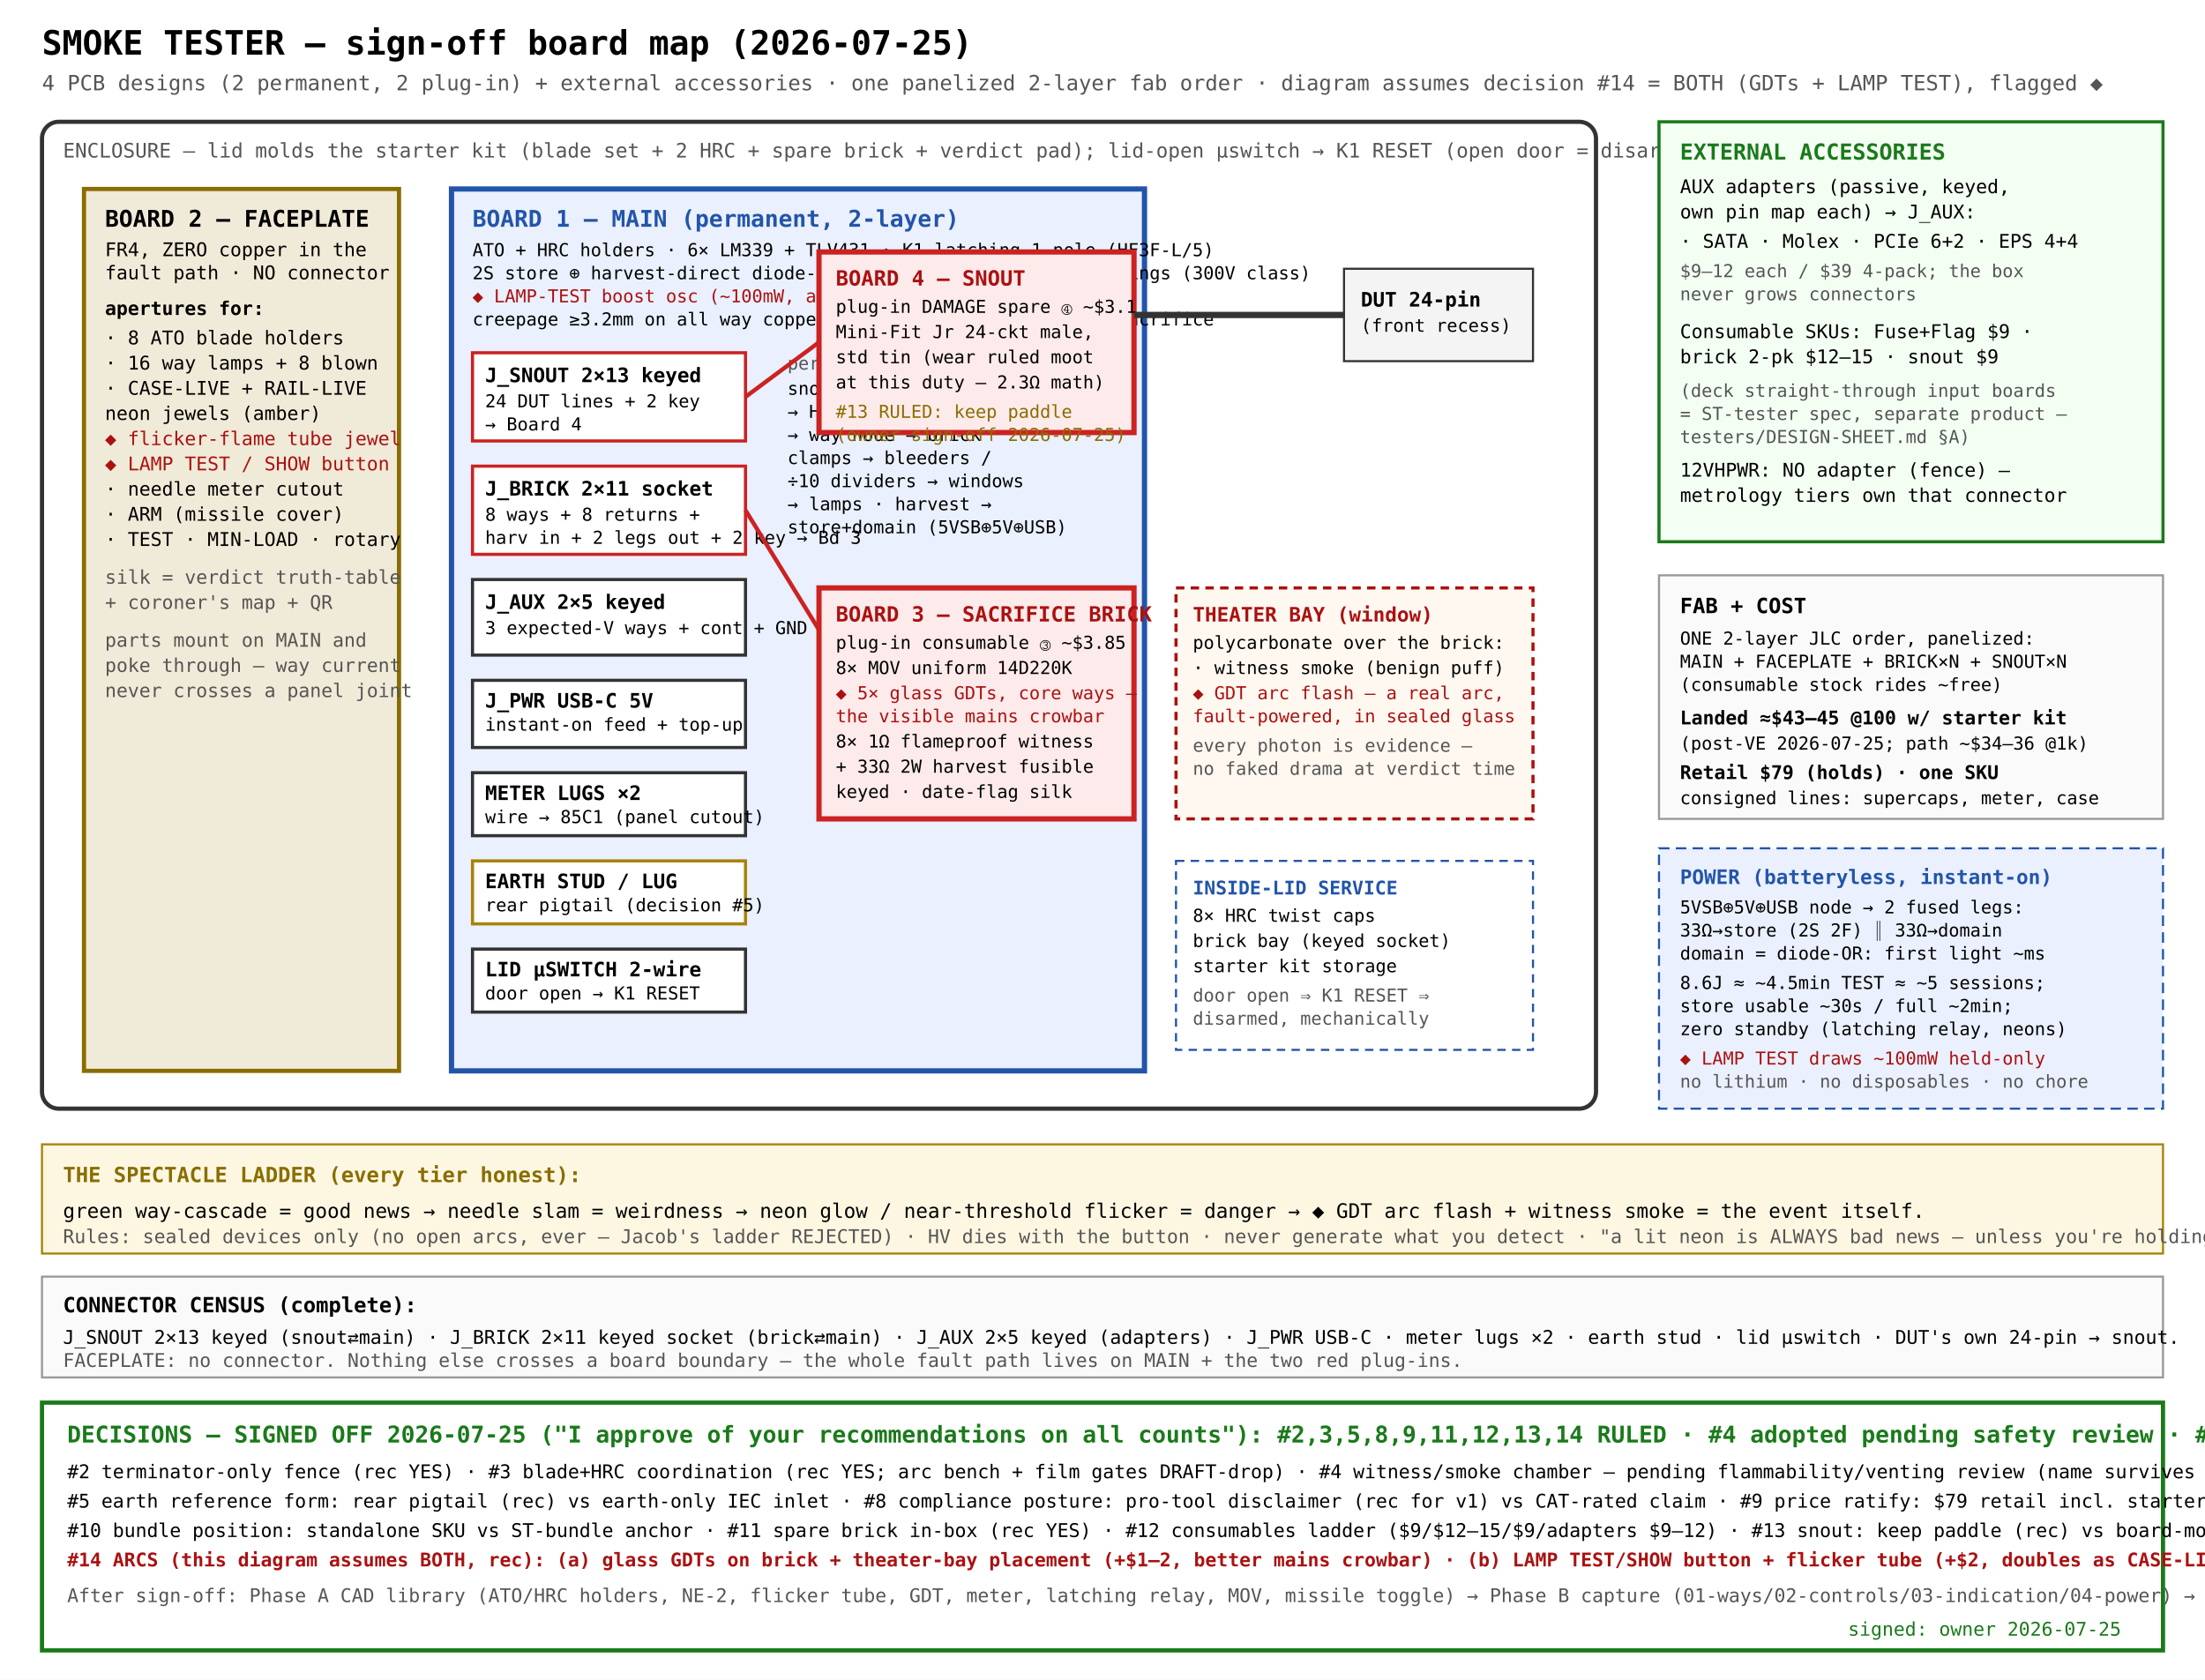
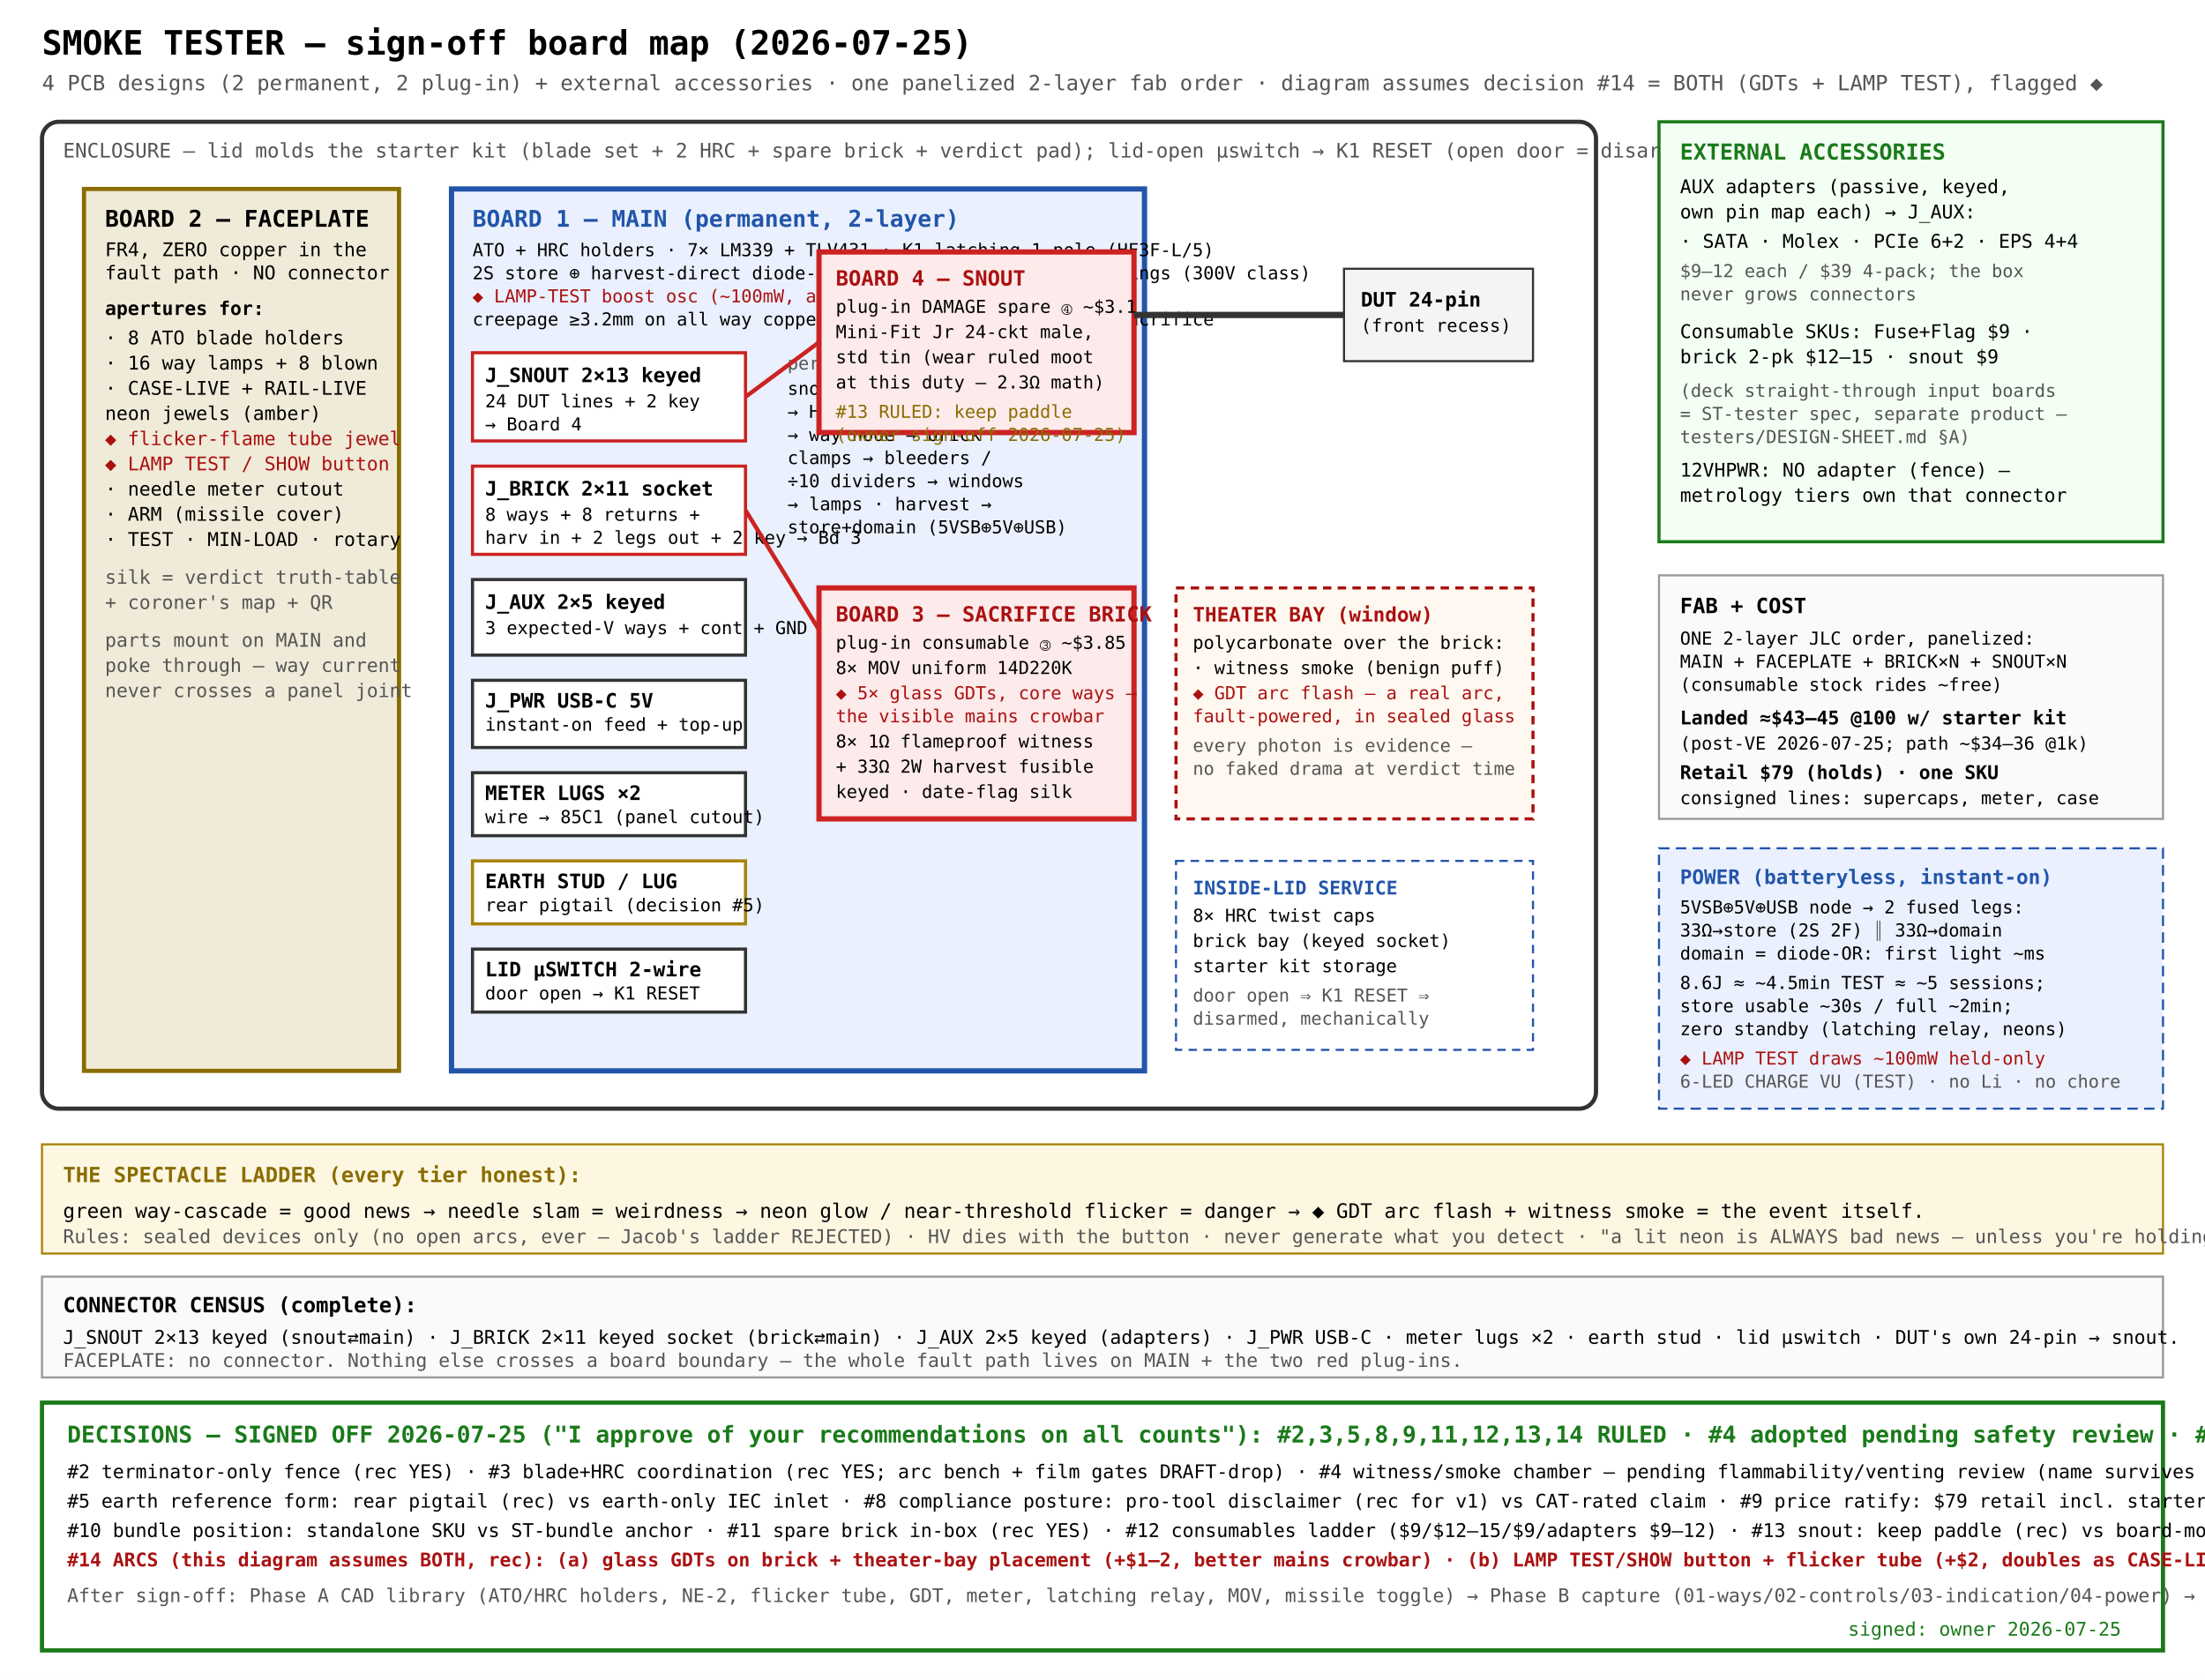
<svg xmlns="http://www.w3.org/2000/svg" width="1050" height="800" viewBox="0 0 1050 800" font-family="monospace">
  <rect width="1050" height="800" fill="#ffffff" />
  <text x="20" y="26" font-size="16" font-weight="bold">SMOKE TESTER — sign-off board map (2026-07-25)</text>
  <text x="20" y="43" font-size="10" fill="#555">4 PCB designs (2 permanent, 2 plug-in) + external accessories · one panelized 2-layer fab order · diagram assumes decision #14 = BOTH (GDTs + LAMP TEST), flagged ◆</text>
  <rect x="20" y="58" width="740" height="470" fill="none" stroke="#333" stroke-width="2" rx="8" />
  <text x="30" y="75" font-size="9.5" fill="#555">ENCLOSURE — lid molds the starter kit (blade set + 2 HRC + spare brick + verdict pad); lid-open µswitch → K1 RESET (open door = disarmed)</text>
  <rect x="40" y="90" width="150" height="420" fill="#f0ead8" stroke="#8a6d00" stroke-width="2" />
  <text x="50" y="108" font-size="11" font-weight="bold">BOARD 2 — FACEPLATE</text>
  <text x="50" y="122" font-size="9">FR4, ZERO copper in the</text>
  <text x="50" y="133" font-size="9">fault path · NO connector</text>
  <text x="50" y="150" font-size="9" font-weight="bold">apertures for:</text>
  <text x="50" y="164" font-size="9">· 8 ATO blade holders</text>
  <text x="50" y="176" font-size="9">· 16 way lamps + 8 blown</text>
  <text x="50" y="188" font-size="9">· CASE-LIVE + RAIL-LIVE</text>
  <text x="50" y="200" font-size="9">  neon jewels (amber)</text>
  <text x="50" y="212" font-size="9" fill="#a11">◆ flicker-flame tube jewel</text>
  <text x="50" y="224" font-size="9" fill="#a11">◆ LAMP TEST / SHOW button</text>
  <text x="50" y="236" font-size="9">· needle meter cutout</text>
  <text x="50" y="248" font-size="9">· ARM (missile cover)</text>
  <text x="50" y="260" font-size="9">· TEST · MIN-LOAD · rotary</text>
  <text x="50" y="278" font-size="9" fill="#555">silk = verdict truth-table</text>
  <text x="50" y="290" font-size="9" fill="#555">+ coroner's map + QR</text>
  <text x="50" y="308" font-size="9" fill="#555">parts mount on MAIN and</text>
  <text x="50" y="320" font-size="9" fill="#555">poke through — way current</text>
  <text x="50" y="332" font-size="9" fill="#555">never crosses a panel joint</text>
  <rect x="215" y="90" width="330" height="420" fill="#eaf0fd" stroke="#2255aa" stroke-width="2.5" />
  <text x="225" y="108" font-size="11" font-weight="bold" fill="#2255aa">BOARD 1 — MAIN (permanent, 2-layer)</text>
-   <text x="225" y="122" font-size="8.5">ATO + HRC holders · 6× LM339 + TLV431 · K1 latching 1-pole (HF3F-L/5)</text>
+   <text x="225" y="122" font-size="8.5">ATO + HRC holders · 7× LM339 + TLV431 · K1 latching 1-pole (HF3F-L/5)</text>
  <text x="225" y="133" font-size="8.5">2S store ⊕ harvest-direct diode-OR (instant-on) · divider strings (300V class)</text>
  <text x="225" y="144" font-size="8.5" fill="#a11">◆ LAMP-TEST boost osc (~100mW, alive only while button held)</text>
  <text x="225" y="155" font-size="8.5">creepage ≥3.2mm on all way copper · no copper upstream of a sacrifice</text>
  <rect x="225" y="168" width="130" height="42" fill="#fff" stroke="#c22" stroke-width="1.5" />
  <text x="231" y="182" font-size="9.5" font-weight="bold">J_SNOUT 2×13 keyed</text>
  <text x="231" y="194" font-size="8.5">24 DUT lines + 2 key</text>
  <text x="231" y="205" font-size="8.5">→ Board 4</text>
  <rect x="225" y="222" width="130" height="42" fill="#fff" stroke="#c22" stroke-width="1.5" />
  <text x="231" y="236" font-size="9.5" font-weight="bold">J_BRICK 2×11 socket</text>
  <text x="231" y="248" font-size="8.5">8 ways + 8 returns +</text>
  <text x="231" y="259" font-size="8.5">harv in + 2 legs out + 2 key → Bd 3</text>
  <rect x="225" y="276" width="130" height="36" fill="#fff" stroke="#333" stroke-width="1.5" />
  <text x="231" y="290" font-size="9.5" font-weight="bold">J_AUX 2×5 keyed</text>
  <text x="231" y="302" font-size="8.5">3 expected-V ways + cont + GND</text>
  <rect x="225" y="324" width="130" height="32" fill="#fff" stroke="#333" stroke-width="1.5" />
  <text x="231" y="337" font-size="9.5" font-weight="bold">J_PWR USB-C 5V</text>
  <text x="231" y="348" font-size="8.5">instant-on feed + top-up</text>
  <rect x="225" y="368" width="130" height="30" fill="#fff" stroke="#333" stroke-width="1.5" />
  <text x="231" y="381" font-size="9.5" font-weight="bold">METER LUGS ×2</text>
  <text x="231" y="392" font-size="8.5">wire → 85C1 (panel cutout)</text>
  <rect x="225" y="410" width="130" height="30" fill="#fff" stroke="#a8830a" stroke-width="1.5" />
  <text x="231" y="423" font-size="9.5" font-weight="bold">EARTH STUD / LUG</text>
  <text x="231" y="434" font-size="8.5">rear pigtail (decision #5)</text>
  <rect x="225" y="452" width="130" height="30" fill="#fff" stroke="#333" stroke-width="1.5" />
  <text x="231" y="465" font-size="9.5" font-weight="bold">LID µSWITCH 2-wire</text>
  <text x="231" y="476" font-size="8.5">door open → K1 RESET</text>
  <text x="375" y="176" font-size="8.5" fill="#555">per way (×8):</text>
  <text x="375" y="188" font-size="8.5">snout → BLADE 1A-F</text>
  <text x="375" y="199" font-size="8.5">→ HRC 2A-T 250VAC</text>
  <text x="375" y="210" font-size="8.5">→ way node → brick</text>
  <text x="375" y="221" font-size="8.5">clamps → bleeders /</text>
  <text x="375" y="232" font-size="8.5">÷10 dividers → windows</text>
  <text x="375" y="243" font-size="8.5">→ lamps · harvest →</text>
  <text x="375" y="254" font-size="8.5">store+domain (5VSB⊕5V⊕USB)</text>
  <rect x="390" y="280" width="150" height="110" fill="#fdeaea" stroke="#c22" stroke-width="2.5" />
  <text x="398" y="296" font-size="10" font-weight="bold" fill="#a11">BOARD 3 — SACRIFICE BRICK</text>
  <text x="398" y="309" font-size="8.5">plug-in consumable ③ ~$3.85</text>
  <text x="398" y="321" font-size="8.5">8× MOV uniform 14D220K</text>
  <text x="398" y="333" font-size="8.5" fill="#a11">◆ 5× glass GDTs, core ways —</text>
  <text x="398" y="344" font-size="8.5" fill="#a11">  the visible mains crowbar</text>
  <text x="398" y="356" font-size="8.5">8× 1Ω flameproof witness</text>
  <text x="398" y="368" font-size="8.5">+ 33Ω 2W harvest fusible</text>
  <text x="398" y="380" font-size="8.5">keyed · date-flag silk</text>
  <line x1="355" y1="243" x2="390" y2="300" stroke="#c22" stroke-width="2" />
  <rect x="390" y="120" width="150" height="86" fill="#fdeaea" stroke="#c22" stroke-width="2.5" />
  <text x="398" y="136" font-size="10" font-weight="bold" fill="#a11">BOARD 4 — SNOUT</text>
  <text x="398" y="149" font-size="8.5">plug-in DAMAGE spare ④ ~$3.1</text>
  <text x="398" y="161" font-size="8.5">Mini-Fit Jr 24-ckt male,</text>
  <text x="398" y="173" font-size="8.5">std tin (wear ruled moot</text>
  <text x="398" y="185" font-size="8.5">at this duty — 2.3Ω math)</text>
  <text x="398" y="199" font-size="8.5" fill="#8a6d00">#13 RULED: keep paddle</text>
  <text x="398" y="210" font-size="8.5" fill="#8a6d00">(owner sign-off 2026-07-25)</text>
  <line x1="355" y1="189" x2="390" y2="163" stroke="#c22" stroke-width="2" />
  <line x1="540" y1="150" x2="640" y2="150" stroke="#333" stroke-width="3" />
  <rect x="640" y="128" width="90" height="44" fill="#f4f4f4" stroke="#333" />
  <text x="648" y="146" font-size="9.5" font-weight="bold">DUT 24-pin</text>
  <text x="648" y="158" font-size="8.5">(front recess)</text>
  <rect x="560" y="280" width="170" height="110" fill="#fff8f0" stroke="#a11" stroke-dasharray="4 3" stroke-width="1.5" />
  <text x="568" y="296" font-size="9.5" font-weight="bold" fill="#a11">THEATER BAY (window)</text>
  <text x="568" y="309" font-size="8.5">polycarbonate over the brick:</text>
  <text x="568" y="321" font-size="8.5">· witness smoke (benign puff)</text>
  <text x="568" y="333" font-size="8.5" fill="#a11">◆ GDT arc flash — a real arc,</text>
  <text x="568" y="344" font-size="8.5" fill="#a11">  fault-powered, in sealed glass</text>
  <text x="568" y="358" font-size="8.5" fill="#555">every photon is evidence —</text>
  <text x="568" y="369" font-size="8.5" fill="#555">no faked drama at verdict time</text>
  <rect x="560" y="410" width="170" height="90" fill="#fff" stroke="#2255aa" stroke-dasharray="4 3" />
  <text x="568" y="426" font-size="9" font-weight="bold" fill="#2255aa">INSIDE-LID SERVICE</text>
  <text x="568" y="439" font-size="8.5">8× HRC twist caps</text>
  <text x="568" y="451" font-size="8.5">brick bay (keyed socket)</text>
  <text x="568" y="463" font-size="8.5">starter kit storage</text>
  <text x="568" y="477" font-size="8.5" fill="#555">door open ⇒ K1 RESET ⇒</text>
  <text x="568" y="488" font-size="8.5" fill="#555">disarmed, mechanically</text>
  <rect x="790" y="58" width="240" height="200" fill="#f4fff4" stroke="#1a7a1a" stroke-width="1.5" />
  <text x="800" y="76" font-size="10.5" font-weight="bold" fill="#1a7a1a">EXTERNAL ACCESSORIES</text>
  <text x="800" y="92" font-size="9">AUX adapters (passive, keyed,</text>
  <text x="800" y="104" font-size="9">own pin map each) → J_AUX:</text>
  <text x="800" y="118" font-size="9">· SATA · Molex · PCIe 6+2 · EPS 4+4</text>
  <text x="800" y="132" font-size="8.5" fill="#555">$9–12 each / $39 4-pack; the box</text>
  <text x="800" y="143" font-size="8.5" fill="#555">never grows connectors</text>
  <text x="800" y="161" font-size="9">Consumable SKUs: Fuse+Flag $9 ·</text>
  <text x="800" y="173" font-size="9">brick 2-pk $12–15 · snout $9</text>
  <text x="800" y="189" font-size="8.5" fill="#555">(deck straight-through input boards</text>
  <text x="800" y="200" font-size="8.5" fill="#555">= ST-tester spec, separate product —</text>
  <text x="800" y="211" font-size="8.5" fill="#555">testers/DESIGN-SHEET.md §A)</text>
  <text x="800" y="227" font-size="9">12VHPWR: NO adapter (fence) —</text>
  <text x="800" y="239" font-size="9">metrology tiers own that connector</text>
  <rect x="790" y="274" width="240" height="116" fill="#fafafa" stroke="#999" />
  <text x="800" y="292" font-size="10" font-weight="bold">FAB + COST</text>
  <text x="800" y="307" font-size="8.5">ONE 2-layer JLC order, panelized:</text>
  <text x="800" y="318" font-size="8.5">MAIN + FACEPLATE + BRICK×N + SNOUT×N</text>
  <text x="800" y="329" font-size="8.5">(consumable stock rides ~free)</text>
  <text x="800" y="345" font-size="9" font-weight="bold">Landed ≈$43–45 @100 w/ starter kit</text>
  <text x="800" y="357" font-size="8.5">(post-VE 2026-07-25; path ~$34–36 @1k)</text>
  <text x="800" y="371" font-size="9" font-weight="bold">Retail $79 (holds) · one SKU</text>
  <text x="800" y="383" font-size="8.5">consigned lines: supercaps, meter, case</text>
  <rect x="790" y="404" width="240" height="124" fill="#eaf0fd" stroke="#2255aa" stroke-dasharray="5 3" />
  <text x="800" y="421" font-size="9.5" font-weight="bold" fill="#2255aa">POWER (batteryless, instant-on)</text>
  <text x="800" y="435" font-size="8.5">5VSB⊕5V⊕USB node → 2 fused legs:</text>
  <text x="800" y="446" font-size="8.5">33Ω→store (2S 2F) ∥ 33Ω→domain</text>
  <text x="800" y="457" font-size="8.5">domain = diode-OR: first light ~ms</text>
  <text x="800" y="471" font-size="8.5">8.6J ≈ ~4.5min TEST ≈ ~5 sessions;</text>
  <text x="800" y="482" font-size="8.5">store usable ~30s / full ~2min;</text>
  <text x="800" y="493" font-size="8.5">zero standby (latching relay, neons)</text>
  <text x="800" y="507" font-size="8.5" fill="#a11">◆ LAMP TEST draws ~100mW held-only</text>
-   <text x="800" y="518" font-size="8.5" fill="#555">no lithium · no disposables · no chore</text>
+   <text x="800" y="518" font-size="8.5" fill="#555">6-LED CHARGE VU (TEST) · no Li · no chore</text>
  <rect x="20" y="545" width="1010" height="52" fill="#fdf7e2" stroke="#a8830a" />
  <text x="30" y="563" font-size="10" font-weight="bold" fill="#8a6d00">THE SPECTACLE LADDER (every tier honest):</text>
  <text x="30" y="580" font-size="9.5">green way-cascade = good news → needle slam = weirdness → neon glow / near-threshold flicker = danger → ◆ GDT arc flash + witness smoke = the event itself.</text>
  <text x="30" y="592" font-size="9" fill="#555">Rules: sealed devices only (no open arcs, ever — Jacob's ladder REJECTED) · HV dies with the button · never generate what you detect · "a lit neon is ALWAYS bad news — unless you're holding LAMP TEST" (printed).</text>
  <rect x="20" y="608" width="1010" height="48" fill="#fafafa" stroke="#999" />
  <text x="30" y="625" font-size="10" font-weight="bold">CONNECTOR CENSUS (complete):</text>
  <text x="30" y="640" font-size="9">J_SNOUT 2×13 keyed (snout⇄main) · J_BRICK 2×11 keyed socket (brick⇄main) · J_AUX 2×5 keyed (adapters) · J_PWR USB-C · meter lugs ×2 · earth stud · lid µswitch · DUT's own 24-pin → snout.</text>
  <text x="30" y="651" font-size="9" fill="#555">FACEPLATE: no connector. Nothing else crosses a board boundary — the whole fault path lives on MAIN + the two red plug-ins.</text>
  <rect x="20" y="668" width="1010" height="118" fill="#fff" stroke="#1a7a1a" stroke-width="2" />
  <text x="32" y="687" font-size="11" font-weight="bold" fill="#1a7a1a">DECISIONS — SIGNED OFF 2026-07-25 ("I approve of your recommendations on all counts"): #2,3,5,8,9,11,12,13,14 RULED · #4 adopted pending safety review · #10 OPEN (no rec offered):</text>
  <text x="32" y="704" font-size="9">#2 terminator-only fence (rec YES) · #3 blade+HRC coordination (rec YES; arc bench + film gates DRAFT-drop) · #4 witness/smoke chamber — pending flammability/venting review (name survives either way)</text>
  <text x="32" y="718" font-size="9">#5 earth reference form: rear pigtail (rec) vs earth-only IEC inlet · #8 compliance posture: pro-tool disclaimer (rec for v1) vs CAT-rated claim · #9 price ratify: $79 retail incl. starter kit, ≈$42–43 landed @100</text>
  <text x="32" y="732" font-size="9">#10 bundle position: standalone SKU vs ST-bundle anchor · #11 spare brick in-box (rec YES) · #12 consumables ladder ($9/$12–15/$9/adapters $9–12) · #13 snout: keep paddle (rec) vs board-mount direct</text>
  <text x="32" y="746" font-size="9" font-weight="bold" fill="#a11">#14 ARCS (this diagram assumes BOTH, rec): (a) glass GDTs on brick + theater-bay placement (+$1–2, better mains crowbar) · (b) LAMP TEST/SHOW button + flicker tube (+$2, doubles as CASE-LIVE bulb self-test)</text>
  <text x="32" y="763" font-size="9" fill="#555">After sign-off: Phase A CAD library (ATO/HRC holders, NE-2, flicker tube, GDT, meter, latching relay, MOV, missile toggle) → Phase B capture (01-ways/02-controls/03-indication/04-power) → arc-coordination bench w/ film → DRAFT drops.</text>
  <text x="880" y="779" font-size="9" fill="#1a7a1a">signed: owner 2026-07-25</text>
</svg>
